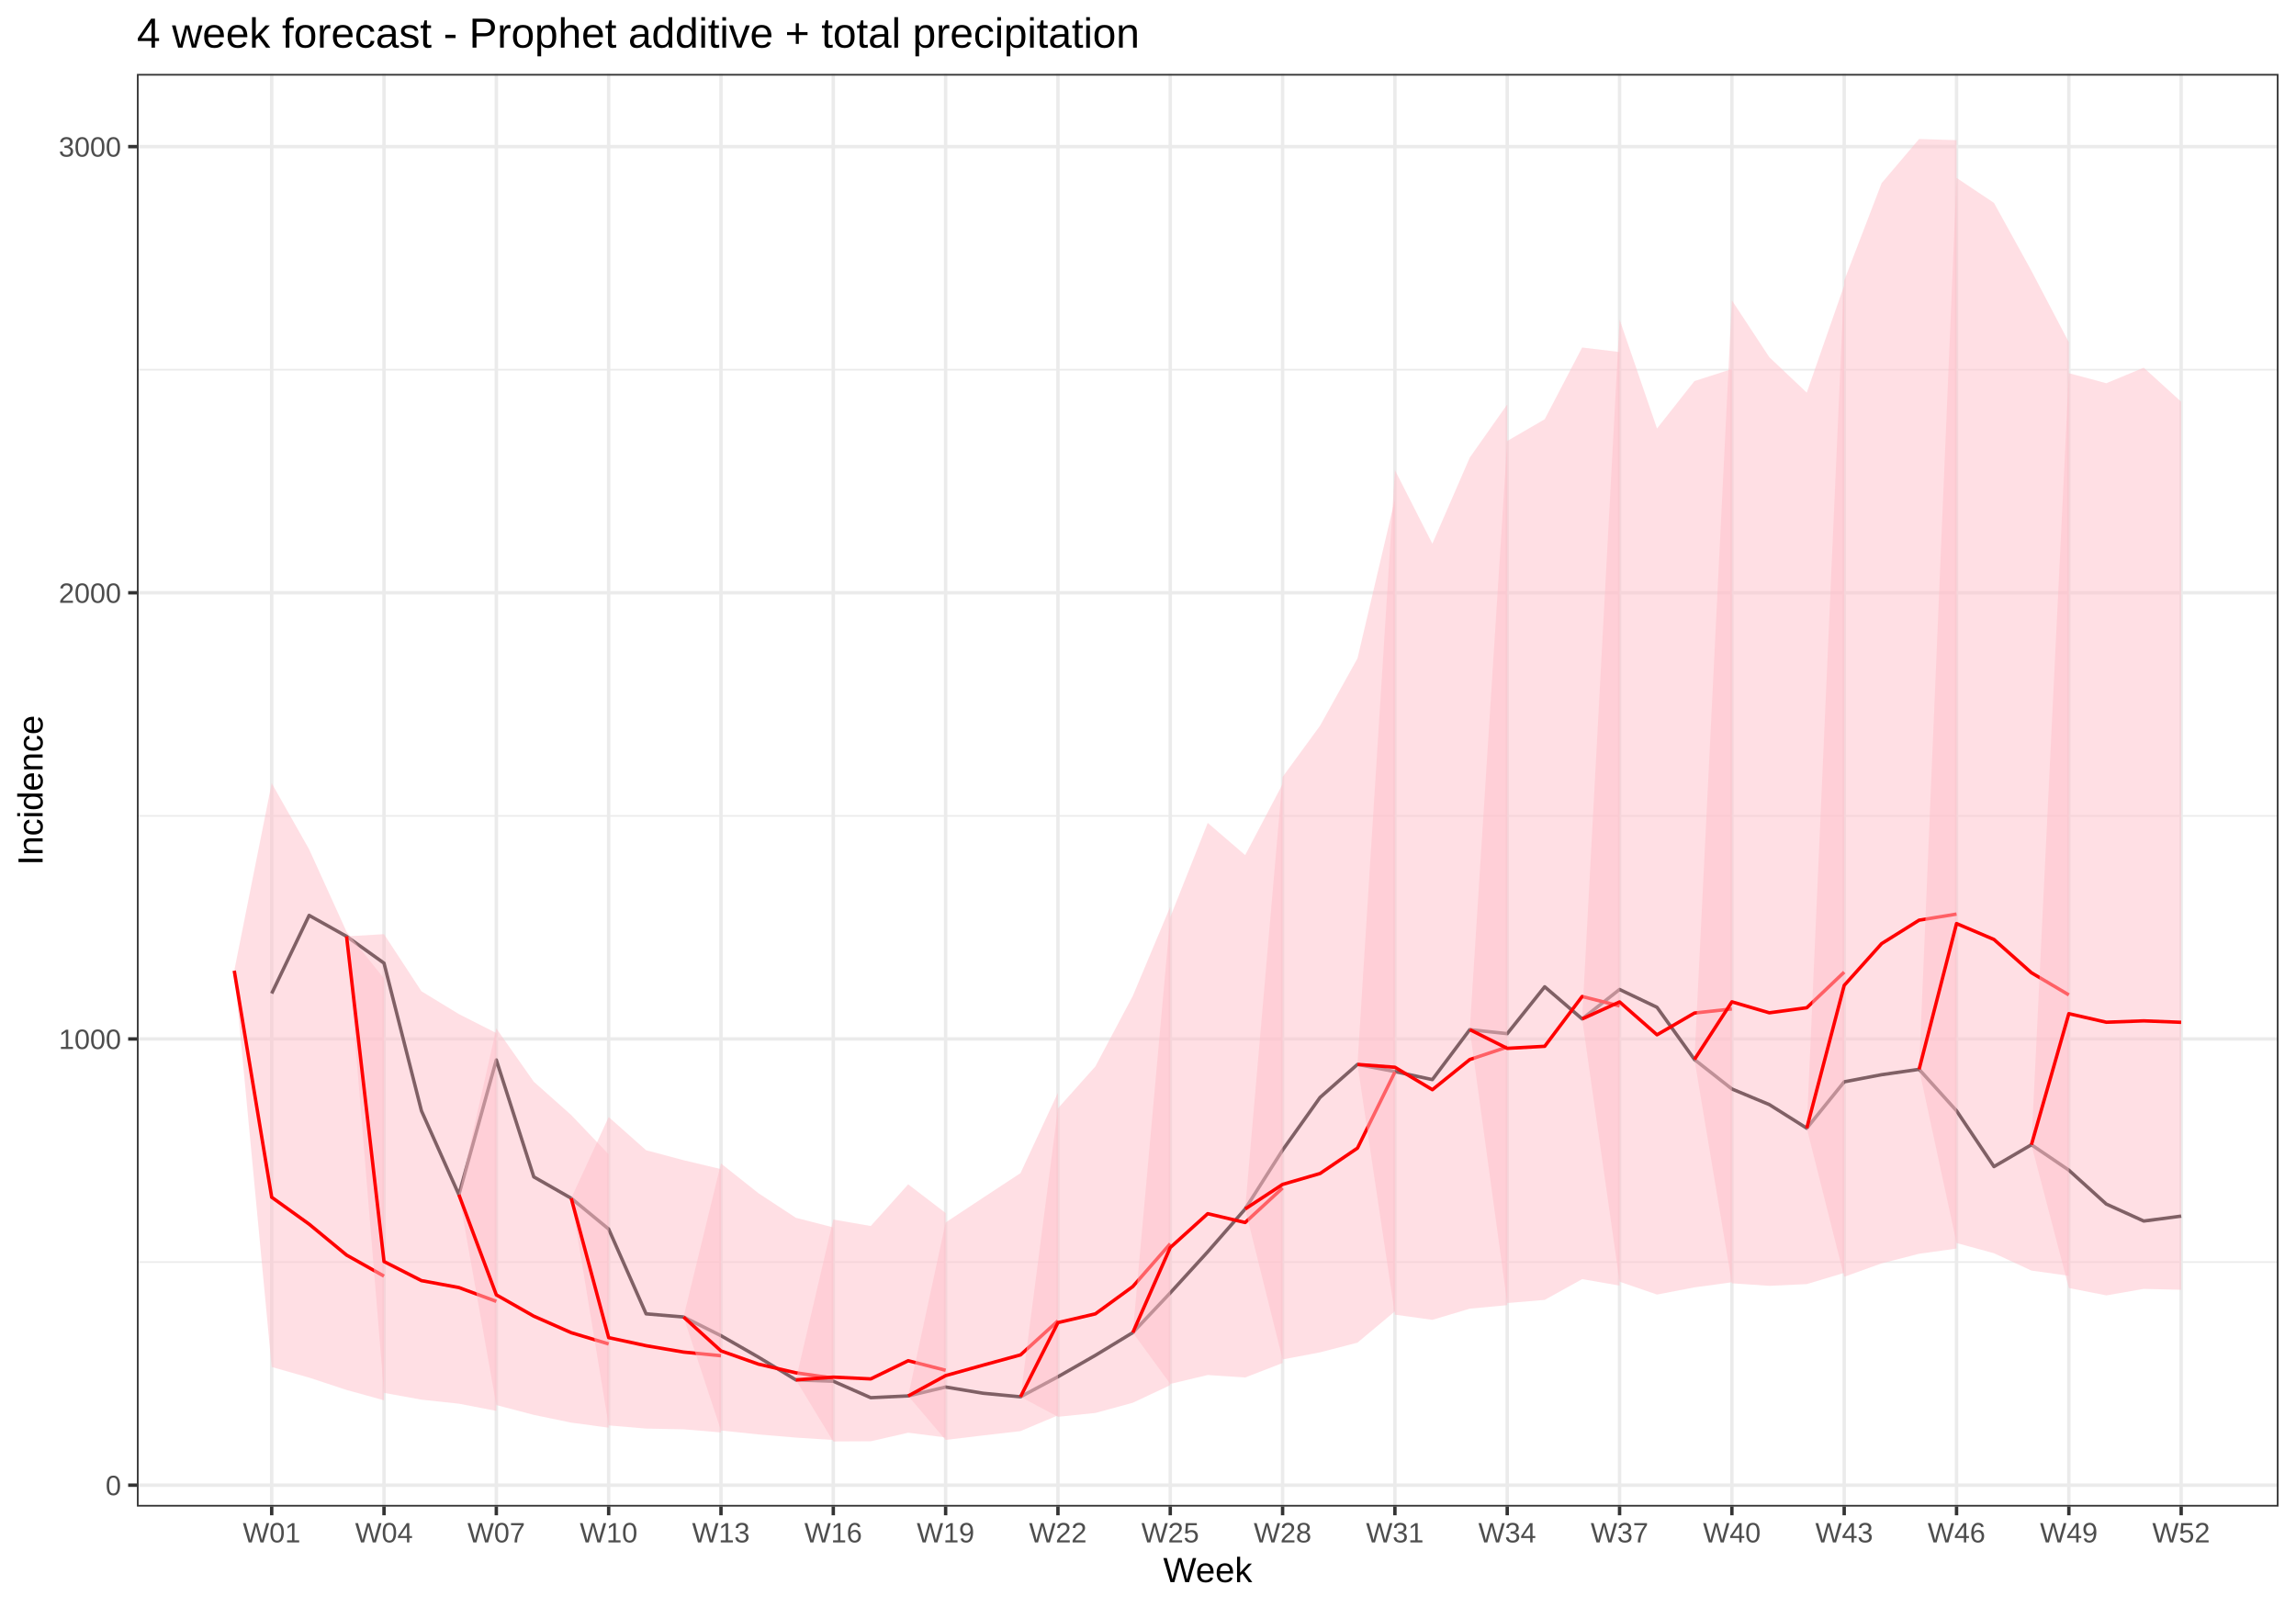
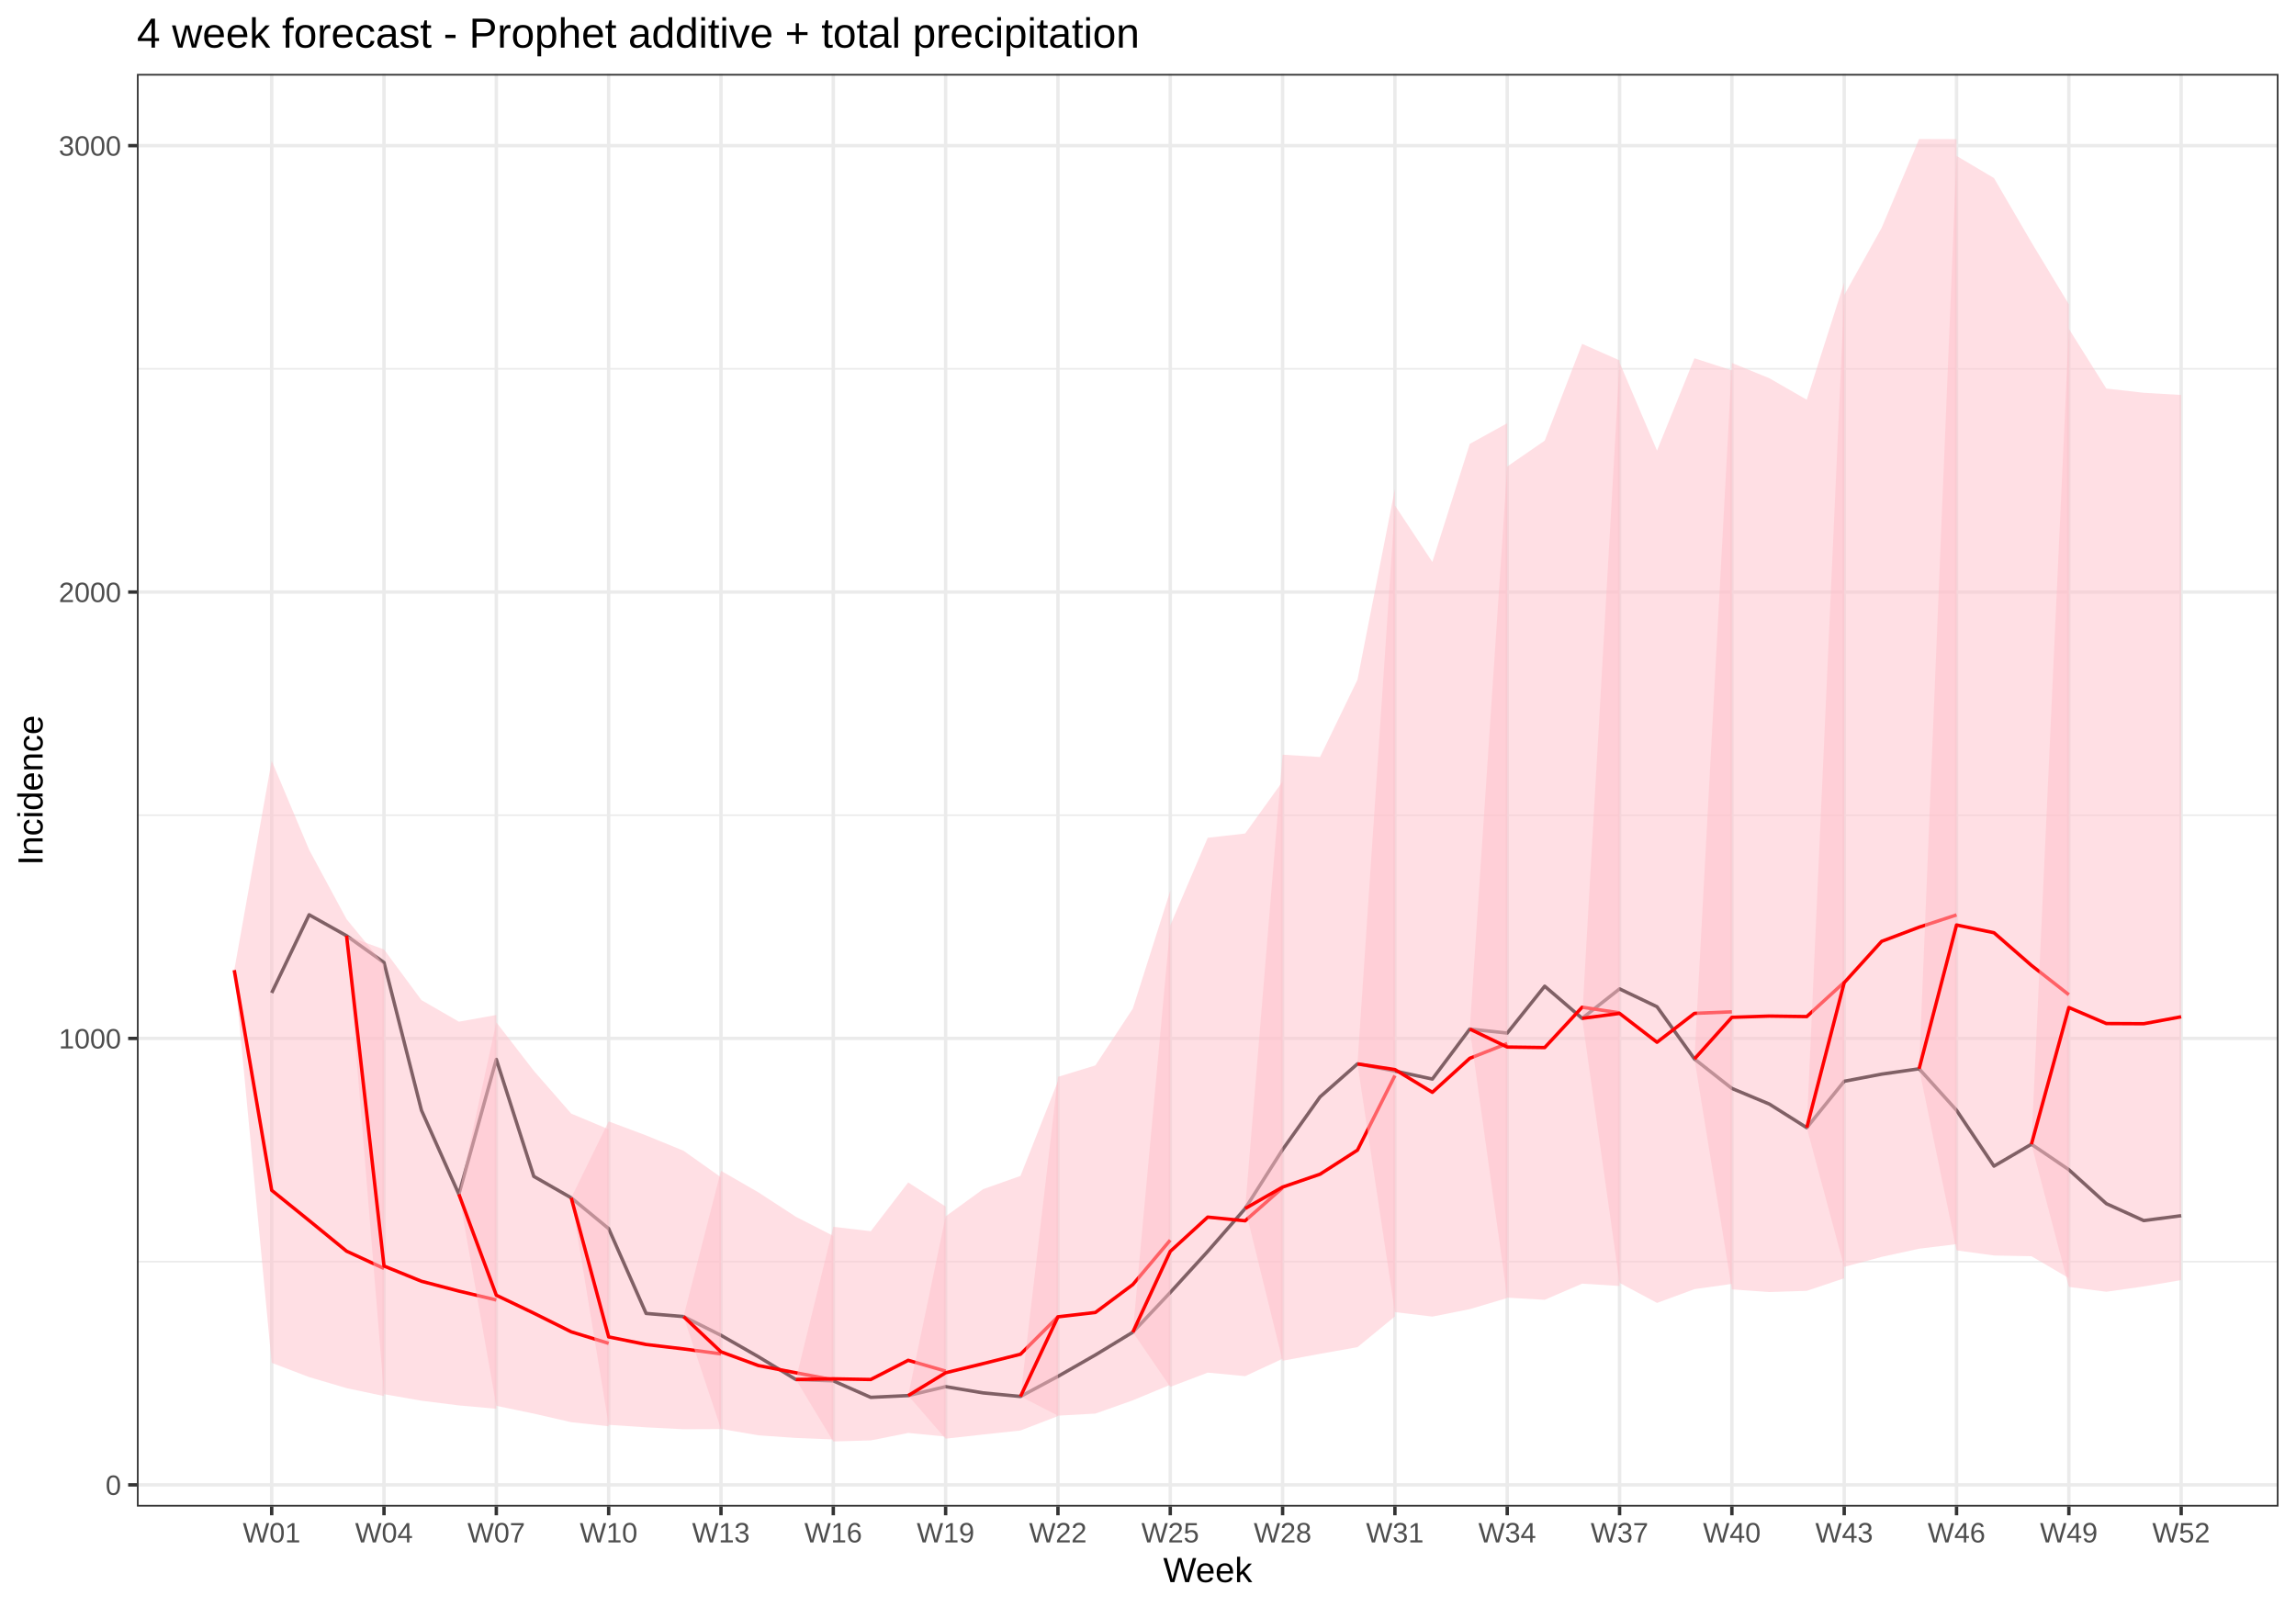
<svg xmlns="http://www.w3.org/2000/svg" class="svglite" width="720.00pt" height="504.00pt" viewBox="0 0 720.00 504.00">
  <defs>
    <style type="text/css">
    .svglite line, .svglite polyline, .svglite polygon, .svglite path, .svglite rect, .svglite circle {
      fill: none;
      stroke: #000000;
      stroke-linecap: round;
      stroke-linejoin: round;
      stroke-miterlimit: 10.00;
    }
    .svglite text {
      white-space: pre;
    }
  </style>
  </defs>
  <rect width="100%" height="100%" style="stroke: none; fill: #FFFFFF;" />
  <defs>
    <clipPath id="cpMC4wMHw3MjAuMDB8MC4wMHw1MDQuMDA=">
      <rect x="0.00" y="0.00" width="720.00" height="504.00" />
    </clipPath>
  </defs>
  <g clip-path="url(#cpMC4wMHw3MjAuMDB8MC4wMHw1MDQuMDA=)">
    <rect x="0.00" y="-0" width="720.00" height="504.00" style="stroke-width: 1.07; stroke: #FFFFFF; fill: #FFFFFF;" />
  </g>
  <defs>
    <clipPath id="cpNDIuOTN8NzE0LjUyfDIzLjE4fDQ3Mi41MA==">
      <rect x="42.93" y="23.18" width="671.59" height="449.33" />
    </clipPath>
  </defs>
  <g clip-path="url(#cpNDIuOTN8NzE0LjUyfDIzLjE4fDQ3Mi41MA==)">
    <rect x="42.93" y="23.18" width="671.59" height="449.33" style="stroke-width: 1.07; stroke: none; fill: #FFFFFF;" />
-     <polyline points="42.93,395.82 714.52,395.82 " style="stroke-width: 0.53; stroke: #EBEBEB; stroke-linecap: butt;" />
-     <polyline points="42.93,255.89 714.52,255.89 " style="stroke-width: 0.53; stroke: #EBEBEB; stroke-linecap: butt;" />
-     <polyline points="42.93,115.95 714.52,115.95 " style="stroke-width: 0.53; stroke: #EBEBEB; stroke-linecap: butt;" />
-     <polyline points="42.93,465.79 714.52,465.79 " style="stroke-width: 1.07; stroke: #EBEBEB; stroke-linecap: butt;" />
-     <polyline points="42.93,325.85 714.52,325.85 " style="stroke-width: 1.07; stroke: #EBEBEB; stroke-linecap: butt;" />
-     <polyline points="42.93,185.92 714.52,185.92 " style="stroke-width: 1.07; stroke: #EBEBEB; stroke-linecap: butt;" />
-     <polyline points="42.93,45.98 714.52,45.98 " style="stroke-width: 1.07; stroke: #EBEBEB; stroke-linecap: butt;" />
+     <polyline points="42.93,395.69 714.52,395.69 " style="stroke-width: 0.53; stroke: #EBEBEB; stroke-linecap: butt;" />
+     <polyline points="42.93,255.68 714.52,255.68 " style="stroke-width: 0.53; stroke: #EBEBEB; stroke-linecap: butt;" />
+     <polyline points="42.93,115.67 714.52,115.67 " style="stroke-width: 0.53; stroke: #EBEBEB; stroke-linecap: butt;" />
+     <polyline points="42.93,465.69 714.52,465.69 " style="stroke-width: 1.07; stroke: #EBEBEB; stroke-linecap: butt;" />
+     <polyline points="42.93,325.68 714.52,325.68 " style="stroke-width: 1.07; stroke: #EBEBEB; stroke-linecap: butt;" />
+     <polyline points="42.93,185.68 714.52,185.68 " style="stroke-width: 1.07; stroke: #EBEBEB; stroke-linecap: butt;" />
+     <polyline points="42.93,45.67 714.52,45.67 " style="stroke-width: 1.07; stroke: #EBEBEB; stroke-linecap: butt;" />
    <polyline points="85.20,472.50 85.20,23.18 " style="stroke-width: 1.07; stroke: #EBEBEB; stroke-linecap: butt;" />
    <polyline points="120.42,472.50 120.42,23.18 " style="stroke-width: 1.07; stroke: #EBEBEB; stroke-linecap: butt;" />
    <polyline points="155.64,472.50 155.64,23.18 " style="stroke-width: 1.07; stroke: #EBEBEB; stroke-linecap: butt;" />
    <polyline points="190.87,472.50 190.87,23.18 " style="stroke-width: 1.07; stroke: #EBEBEB; stroke-linecap: butt;" />
    <polyline points="226.09,472.50 226.09,23.18 " style="stroke-width: 1.07; stroke: #EBEBEB; stroke-linecap: butt;" />
    <polyline points="261.31,472.50 261.31,23.18 " style="stroke-width: 1.07; stroke: #EBEBEB; stroke-linecap: butt;" />
    <polyline points="296.54,472.50 296.54,23.18 " style="stroke-width: 1.07; stroke: #EBEBEB; stroke-linecap: butt;" />
    <polyline points="331.76,472.50 331.76,23.18 " style="stroke-width: 1.07; stroke: #EBEBEB; stroke-linecap: butt;" />
    <polyline points="366.98,472.50 366.98,23.18 " style="stroke-width: 1.07; stroke: #EBEBEB; stroke-linecap: butt;" />
    <polyline points="402.21,472.50 402.21,23.18 " style="stroke-width: 1.07; stroke: #EBEBEB; stroke-linecap: butt;" />
    <polyline points="437.43,472.50 437.43,23.18 " style="stroke-width: 1.07; stroke: #EBEBEB; stroke-linecap: butt;" />
    <polyline points="472.65,472.50 472.65,23.18 " style="stroke-width: 1.07; stroke: #EBEBEB; stroke-linecap: butt;" />
    <polyline points="507.88,472.50 507.88,23.18 " style="stroke-width: 1.07; stroke: #EBEBEB; stroke-linecap: butt;" />
    <polyline points="543.10,472.50 543.10,23.18 " style="stroke-width: 1.07; stroke: #EBEBEB; stroke-linecap: butt;" />
    <polyline points="578.32,472.50 578.32,23.18 " style="stroke-width: 1.07; stroke: #EBEBEB; stroke-linecap: butt;" />
    <polyline points="613.55,472.50 613.55,23.18 " style="stroke-width: 1.07; stroke: #EBEBEB; stroke-linecap: butt;" />
    <polyline points="648.77,472.50 648.77,23.18 " style="stroke-width: 1.07; stroke: #EBEBEB; stroke-linecap: butt;" />
    <polyline points="683.99,472.50 683.99,23.18 " style="stroke-width: 1.07; stroke: #EBEBEB; stroke-linecap: butt;" />
-     <polyline points="85.20,311.58 96.94,287.09 108.68,293.67 120.42,302.07 132.16,348.38 143.90,374.69 155.64,332.43 167.39,369.10 179.13,375.81 190.87,385.47 202.61,412.06 214.35,413.04 226.09,418.91 237.83,425.63 249.57,432.77 261.31,433.19 273.06,438.36 284.80,437.80 296.54,435.01 308.28,436.96 320.02,438.08 331.76,431.79 343.50,425.07 355.24,417.93 366.98,405.48 378.73,392.60 390.47,379.17 402.21,360.70 413.95,344.19 425.69,333.83 437.43,336.07 449.17,338.59 460.91,322.92 472.65,324.18 484.40,309.48 496.14,319.56 507.88,310.32 519.62,315.92 531.36,332.29 543.10,341.53 554.84,346.43 566.58,353.84 578.32,339.29 590.06,337.05 601.81,335.37 613.55,348.38 625.29,365.88 637.03,359.02 648.77,367.00 660.51,377.63 672.25,382.95 683.99,381.41 " style="stroke-width: 1.07; stroke-linecap: butt;" />
-     <polygon points="73.46,304.44 85.20,245.63 96.94,266.37 108.68,292.23 120.42,306.87 120.42,439.17 108.68,435.93 96.94,432.06 85.20,428.72 73.46,304.44 " style="stroke-width: 0.00; stroke: none; stroke-linecap: butt; fill: #FFC0CB; fill-opacity: 0.50;" />
-     <polyline points="73.46,304.44 85.20,245.63 96.94,266.37 108.68,292.23 120.42,306.87 " style="stroke-width: 1.07; stroke: none; stroke-linecap: butt;" />
-     <polyline points="120.42,439.17 108.68,435.93 96.94,432.06 85.20,428.72 73.46,304.44 " style="stroke-width: 1.07; stroke: none; stroke-linecap: butt;" />
-     <polyline points="73.46,304.44 85.20,375.49 96.94,383.93 108.68,393.63 120.42,400.23 " style="stroke-width: 1.07; stroke: #FF0000; stroke-linecap: butt;" />
-     <polygon points="108.68,293.67 120.42,292.98 132.16,310.89 143.90,318.05 155.64,324.00 155.64,442.49 143.90,440.24 132.16,438.97 120.42,436.85 108.68,293.67 " style="stroke-width: 0.00; stroke: none; stroke-linecap: butt; fill: #FFC0CB; fill-opacity: 0.50;" />
-     <polyline points="108.68,293.67 120.42,292.98 132.16,310.89 143.90,318.05 155.64,324.00 " style="stroke-width: 1.07; stroke: none; stroke-linecap: butt;" />
-     <polyline points="155.64,442.49 143.90,440.24 132.16,438.97 120.42,436.85 108.68,293.67 " style="stroke-width: 1.07; stroke: none; stroke-linecap: butt;" />
-     <polyline points="108.68,293.67 120.42,395.65 132.16,401.64 143.90,403.81 155.64,408.15 " style="stroke-width: 1.07; stroke: #FF0000; stroke-linecap: butt;" />
-     <polygon points="143.90,374.69 155.64,322.54 167.39,339.26 179.13,349.71 190.87,362.01 190.87,447.76 179.13,446.18 167.39,443.75 155.64,440.67 143.90,374.69 " style="stroke-width: 0.00; stroke: none; stroke-linecap: butt; fill: #FFC0CB; fill-opacity: 0.50;" />
-     <polyline points="143.90,374.69 155.64,322.54 167.39,339.26 179.13,349.71 190.87,362.01 " style="stroke-width: 1.07; stroke: none; stroke-linecap: butt;" />
-     <polyline points="190.87,447.76 179.13,446.18 167.39,443.75 155.64,440.67 143.90,374.69 " style="stroke-width: 1.07; stroke: none; stroke-linecap: butt;" />
-     <polyline points="143.90,374.69 155.64,406.10 167.39,412.79 179.13,417.97 190.87,421.50 " style="stroke-width: 1.07; stroke: #FF0000; stroke-linecap: butt;" />
-     <polygon points="179.13,375.81 190.87,350.33 202.61,360.75 214.35,363.87 226.09,366.67 226.09,449.25 214.35,448.27 202.61,448.04 190.87,447.05 179.13,375.81 " style="stroke-width: 0.00; stroke: none; stroke-linecap: butt; fill: #FFC0CB; fill-opacity: 0.50;" />
-     <polyline points="179.13,375.81 190.87,350.33 202.61,360.75 214.35,363.87 226.09,366.67 " style="stroke-width: 1.07; stroke: none; stroke-linecap: butt;" />
-     <polyline points="226.09,449.25 214.35,448.27 202.61,448.04 190.87,447.05 179.13,375.81 " style="stroke-width: 1.07; stroke: none; stroke-linecap: butt;" />
-     <polyline points="179.13,375.81 190.87,419.52 202.61,422.05 214.35,424.05 226.09,425.20 " style="stroke-width: 1.07; stroke: #FF0000; stroke-linecap: butt;" />
-     <polygon points="214.35,413.04 226.09,364.90 237.83,374.22 249.57,381.93 261.31,384.95 261.31,451.62 249.57,450.87 237.83,449.88 226.09,448.65 214.35,413.04 " style="stroke-width: 0.00; stroke: none; stroke-linecap: butt; fill: #FFC0CB; fill-opacity: 0.50;" />
-     <polyline points="214.35,413.04 226.09,364.90 237.83,374.22 249.57,381.93 261.31,384.95 " style="stroke-width: 1.07; stroke: none; stroke-linecap: butt;" />
-     <polyline points="261.31,451.62 249.57,450.87 237.83,449.88 226.09,448.65 214.35,413.04 " style="stroke-width: 1.07; stroke: none; stroke-linecap: butt;" />
-     <polyline points="214.35,413.04 226.09,423.68 237.83,427.83 249.57,430.55 261.31,432.23 " style="stroke-width: 1.07; stroke: #FF0000; stroke-linecap: butt;" />
-     <polygon points="249.57,432.77 261.31,382.48 273.06,384.51 284.80,371.44 296.54,380.44 296.54,450.83 284.80,449.34 273.06,452.02 261.31,452.08 249.57,432.77 " style="stroke-width: 0.00; stroke: none; stroke-linecap: butt; fill: #FFC0CB; fill-opacity: 0.50;" />
-     <polyline points="249.57,432.77 261.31,382.48 273.06,384.51 284.80,371.44 296.54,380.44 " style="stroke-width: 1.07; stroke: none; stroke-linecap: butt;" />
-     <polyline points="296.54,450.83 284.80,449.34 273.06,452.02 261.31,452.08 249.57,432.77 " style="stroke-width: 1.07; stroke: none; stroke-linecap: butt;" />
-     <polyline points="249.57,432.77 261.31,431.91 273.06,432.46 284.80,426.76 296.54,429.76 " style="stroke-width: 1.07; stroke: #FF0000; stroke-linecap: butt;" />
-     <polygon points="284.80,437.80 296.54,383.40 308.28,375.64 320.02,367.92 331.76,342.71 331.76,443.89 320.02,448.83 308.28,450.19 296.54,451.60 284.80,437.80 " style="stroke-width: 0.00; stroke: none; stroke-linecap: butt; fill: #FFC0CB; fill-opacity: 0.50;" />
-     <polyline points="284.80,437.80 296.54,383.40 308.28,375.64 320.02,367.92 331.76,342.71 " style="stroke-width: 1.07; stroke: none; stroke-linecap: butt;" />
-     <polyline points="331.76,443.89 320.02,448.83 308.28,450.19 296.54,451.60 284.80,437.80 " style="stroke-width: 1.07; stroke: none; stroke-linecap: butt;" />
-     <polyline points="284.80,437.80 296.54,431.43 308.28,428.15 320.02,424.93 331.76,414.26 " style="stroke-width: 1.07; stroke: #FF0000; stroke-linecap: butt;" />
-     <polygon points="320.02,438.08 331.76,347.60 343.50,334.46 355.24,312.34 366.98,284.37 366.98,434.42 355.24,439.94 343.50,443.14 331.76,444.35 320.02,438.08 " style="stroke-width: 0.00; stroke: none; stroke-linecap: butt; fill: #FFC0CB; fill-opacity: 0.50;" />
-     <polyline points="320.02,438.08 331.76,347.60 343.50,334.46 355.24,312.34 366.98,284.37 " style="stroke-width: 1.07; stroke: none; stroke-linecap: butt;" />
-     <polyline points="366.98,434.42 355.24,439.94 343.50,443.14 331.76,444.35 320.02,438.08 " style="stroke-width: 1.07; stroke: none; stroke-linecap: butt;" />
-     <polyline points="320.02,438.08 331.76,414.81 343.50,412.06 355.24,403.49 366.98,390.07 " style="stroke-width: 1.07; stroke: #FF0000; stroke-linecap: butt;" />
-     <polygon points="355.24,417.93 366.98,287.63 378.73,258.08 390.47,268.19 402.21,245.90 402.21,427.47 390.47,432.02 378.73,431.24 366.98,434.03 355.24,417.93 " style="stroke-width: 0.00; stroke: none; stroke-linecap: butt; fill: #FFC0CB; fill-opacity: 0.50;" />
-     <polyline points="355.24,417.93 366.98,287.63 378.73,258.08 390.47,268.19 402.21,245.90 " style="stroke-width: 1.07; stroke: none; stroke-linecap: butt;" />
-     <polyline points="402.21,427.47 390.47,432.02 378.73,431.24 366.98,434.03 355.24,417.93 " style="stroke-width: 1.07; stroke: none; stroke-linecap: butt;" />
-     <polyline points="355.24,417.93 366.98,391.27 378.73,380.64 390.47,383.41 402.21,372.58 " style="stroke-width: 1.07; stroke: #FF0000; stroke-linecap: butt;" />
-     <polygon points="390.47,379.17 402.21,243.67 413.95,227.61 425.69,206.49 437.43,156.59 437.43,411.26 425.69,421.09 413.95,424.13 402.21,426.36 390.47,379.17 " style="stroke-width: 0.00; stroke: none; stroke-linecap: butt; fill: #FFC0CB; fill-opacity: 0.50;" />
-     <polyline points="390.47,379.17 402.21,243.67 413.95,227.61 425.69,206.49 437.43,156.59 " style="stroke-width: 1.07; stroke: none; stroke-linecap: butt;" />
-     <polyline points="437.43,411.26 425.69,421.09 413.95,424.13 402.21,426.36 390.47,379.17 " style="stroke-width: 1.07; stroke: none; stroke-linecap: butt;" />
-     <polyline points="390.47,379.17 402.21,371.46 413.95,368.04 425.69,360.08 437.43,336.21 " style="stroke-width: 1.07; stroke: #FF0000; stroke-linecap: butt;" />
-     <polygon points="425.69,333.83 437.43,147.42 449.17,170.52 460.91,143.50 472.65,126.84 472.65,409.33 460.91,410.43 449.17,413.94 437.43,412.32 425.69,333.83 " style="stroke-width: 0.00; stroke: none; stroke-linecap: butt; fill: #FFC0CB; fill-opacity: 0.50;" />
-     <polyline points="425.69,333.83 437.43,147.42 449.17,170.52 460.91,143.50 472.65,126.84 " style="stroke-width: 1.07; stroke: none; stroke-linecap: butt;" />
-     <polyline points="472.65,409.33 460.91,410.43 449.17,413.94 437.43,412.32 425.69,333.83 " style="stroke-width: 1.07; stroke: none; stroke-linecap: butt;" />
-     <polyline points="425.69,333.83 437.43,334.72 449.17,341.76 460.91,332.30 472.65,328.38 " style="stroke-width: 1.07; stroke: #FF0000; stroke-linecap: butt;" />
-     <polygon points="460.91,322.92 472.65,138.31 484.40,131.49 496.14,108.99 507.88,110.40 507.88,403.20 496.14,401.17 484.40,407.68 472.65,408.68 460.91,322.92 " style="stroke-width: 0.00; stroke: none; stroke-linecap: butt; fill: #FFC0CB; fill-opacity: 0.50;" />
-     <polyline points="460.91,322.92 472.65,138.31 484.40,131.49 496.14,108.99 507.88,110.40 " style="stroke-width: 1.07; stroke: none; stroke-linecap: butt;" />
-     <polyline points="507.88,403.20 496.14,401.17 484.40,407.68 472.65,408.68 460.91,322.92 " style="stroke-width: 1.07; stroke: none; stroke-linecap: butt;" />
-     <polyline points="460.91,322.92 472.65,328.79 484.40,328.15 496.14,312.53 507.88,315.49 " style="stroke-width: 1.07; stroke: #FF0000; stroke-linecap: butt;" />
-     <polygon points="496.14,319.56 507.88,100.21 519.62,134.39 531.36,119.51 543.10,115.74 543.10,402.16 531.36,403.75 519.62,406.01 507.88,401.98 496.14,319.56 " style="stroke-width: 0.00; stroke: none; stroke-linecap: butt; fill: #FFC0CB; fill-opacity: 0.50;" />
-     <polyline points="496.14,319.56 507.88,100.21 519.62,134.39 531.36,119.51 543.10,115.74 " style="stroke-width: 1.07; stroke: none; stroke-linecap: butt;" />
-     <polyline points="543.10,402.16 531.36,403.75 519.62,406.01 507.88,401.98 496.14,319.56 " style="stroke-width: 1.07; stroke: none; stroke-linecap: butt;" />
-     <polyline points="496.14,319.56 507.88,314.23 519.62,324.54 531.36,317.72 543.10,316.42 " style="stroke-width: 1.07; stroke: #FF0000; stroke-linecap: butt;" />
-     <polygon points="531.36,332.29 543.10,94.19 554.84,112.03 566.58,123.14 578.32,89.50 578.32,399.21 566.58,402.73 554.84,403.27 543.10,402.48 531.36,332.29 " style="stroke-width: 0.00; stroke: none; stroke-linecap: butt; fill: #FFC0CB; fill-opacity: 0.50;" />
-     <polyline points="531.36,332.29 543.10,94.19 554.84,112.03 566.58,123.14 578.32,89.50 " style="stroke-width: 1.07; stroke: none; stroke-linecap: butt;" />
-     <polyline points="578.32,399.21 566.58,402.73 554.84,403.27 543.10,402.48 531.36,332.29 " style="stroke-width: 1.07; stroke: none; stroke-linecap: butt;" />
-     <polyline points="531.36,332.29 543.10,314.20 554.84,317.64 566.58,316.06 578.32,304.88 " style="stroke-width: 1.07; stroke: #FF0000; stroke-linecap: butt;" />
-     <polygon points="566.58,353.84 578.32,88.01 590.06,57.43 601.81,43.60 613.55,43.96 613.55,391.58 601.81,393.21 590.06,396.22 578.32,400.44 566.58,353.84 " style="stroke-width: 0.00; stroke: none; stroke-linecap: butt; fill: #FFC0CB; fill-opacity: 0.50;" />
-     <polyline points="566.58,353.84 578.32,88.01 590.06,57.43 601.81,43.60 613.55,43.96 " style="stroke-width: 1.07; stroke: none; stroke-linecap: butt;" />
-     <polyline points="613.55,391.58 601.81,393.21 590.06,396.22 578.32,400.44 566.58,353.84 " style="stroke-width: 1.07; stroke: none; stroke-linecap: butt;" />
-     <polyline points="566.58,353.84 578.32,309.04 590.06,295.94 601.81,288.59 613.55,286.68 " style="stroke-width: 1.07; stroke: #FF0000; stroke-linecap: butt;" />
-     <polygon points="601.81,335.37 613.55,55.79 625.29,63.63 637.03,84.94 648.77,107.35 648.77,400.13 637.03,398.49 625.29,393.05 613.55,389.85 601.81,335.37 " style="stroke-width: 0.00; stroke: none; stroke-linecap: butt; fill: #FFC0CB; fill-opacity: 0.50;" />
-     <polyline points="601.81,335.37 613.55,55.79 625.29,63.63 637.03,84.94 648.77,107.35 " style="stroke-width: 1.07; stroke: none; stroke-linecap: butt;" />
-     <polyline points="648.77,400.13 637.03,398.49 625.29,393.05 613.55,389.85 601.81,335.37 " style="stroke-width: 1.07; stroke: none; stroke-linecap: butt;" />
-     <polyline points="601.81,335.37 613.55,289.65 625.29,294.65 637.03,305.08 648.77,312.03 " style="stroke-width: 1.07; stroke: #FF0000; stroke-linecap: butt;" />
-     <polygon points="637.03,359.02 648.77,117.04 660.51,120.19 672.25,115.32 683.99,125.99 683.99,404.51 672.25,404.23 660.51,406.27 648.77,403.95 637.03,359.02 " style="stroke-width: 0.00; stroke: none; stroke-linecap: butt; fill: #FFC0CB; fill-opacity: 0.50;" />
-     <polyline points="637.03,359.02 648.77,117.04 660.51,120.19 672.25,115.32 683.99,125.99 " style="stroke-width: 1.07; stroke: none; stroke-linecap: butt;" />
-     <polyline points="683.99,404.51 672.25,404.23 660.51,406.27 648.77,403.95 637.03,359.02 " style="stroke-width: 1.07; stroke: none; stroke-linecap: butt;" />
-     <polyline points="637.03,359.02 648.77,317.91 660.51,320.60 672.25,320.17 683.99,320.63 " style="stroke-width: 1.07; stroke: #FF0000; stroke-linecap: butt;" />
+     <polyline points="85.20,311.40 96.94,286.90 108.68,293.48 120.42,301.88 132.16,348.22 143.90,374.55 155.64,332.26 167.39,368.95 179.13,375.67 190.87,385.33 202.61,411.93 214.35,412.91 226.09,418.79 237.83,425.51 249.57,432.65 261.31,433.07 273.06,438.25 284.80,437.69 296.54,434.89 308.28,436.85 320.02,437.97 331.76,431.67 343.50,424.95 355.24,417.81 366.98,405.35 378.73,392.47 390.47,379.03 402.21,360.54 413.95,344.02 425.69,333.66 437.43,335.90 449.17,338.42 460.91,322.74 472.65,324.00 484.40,309.30 496.14,319.38 507.88,310.14 519.62,315.74 531.36,332.12 543.10,341.36 554.84,346.26 566.58,353.68 578.32,339.12 590.06,336.88 601.81,335.20 613.55,348.22 625.29,365.73 637.03,358.86 648.77,366.85 660.51,377.49 672.25,382.81 683.99,381.27 " style="stroke-width: 1.07; stroke-linecap: butt;" />
+     <polygon points="73.46,304.26 85.20,238.59 96.94,266.51 108.68,288.28 120.42,302.52 120.42,437.85 108.68,435.36 96.94,431.90 85.20,427.42 73.46,304.26 " style="stroke-width: 0.00; stroke: none; stroke-linecap: butt; fill: #FFC0CB; fill-opacity: 0.50;" />
+     <polyline points="73.46,304.26 85.20,238.59 96.94,266.51 108.68,288.28 120.42,302.52 " style="stroke-width: 1.07; stroke: none; stroke-linecap: butt;" />
+     <polyline points="120.42,437.85 108.68,435.36 96.94,431.90 85.20,427.42 73.46,304.26 " style="stroke-width: 1.07; stroke: none; stroke-linecap: butt;" />
+     <polyline points="73.46,304.26 85.20,373.31 96.94,382.80 108.68,392.40 120.42,397.83 " style="stroke-width: 1.07; stroke: #FF0000; stroke-linecap: butt;" />
+     <polygon points="108.68,293.48 120.42,297.78 132.16,313.66 143.90,320.43 155.64,318.32 155.64,441.83 143.90,440.78 132.16,439.30 120.42,437.26 108.68,293.48 " style="stroke-width: 0.00; stroke: none; stroke-linecap: butt; fill: #FFC0CB; fill-opacity: 0.50;" />
+     <polyline points="108.68,293.48 120.42,297.78 132.16,313.66 143.90,320.43 155.64,318.32 " style="stroke-width: 1.07; stroke: none; stroke-linecap: butt;" />
+     <polyline points="155.64,441.83 143.90,440.78 132.16,439.30 120.42,437.26 108.68,293.48 " style="stroke-width: 1.07; stroke: none; stroke-linecap: butt;" />
+     <polyline points="108.68,293.48 120.42,397.06 132.16,401.84 143.90,404.92 155.64,407.71 " style="stroke-width: 1.07; stroke: #FF0000; stroke-linecap: butt;" />
+     <polygon points="143.90,374.55 155.64,320.62 167.39,335.83 179.13,349.26 190.87,354.18 190.87,447.32 179.13,446.04 167.39,443.35 155.64,440.91 143.90,374.55 " style="stroke-width: 0.00; stroke: none; stroke-linecap: butt; fill: #FFC0CB; fill-opacity: 0.50;" />
+     <polyline points="143.90,374.55 155.64,320.62 167.39,335.83 179.13,349.26 190.87,354.18 " style="stroke-width: 1.07; stroke: none; stroke-linecap: butt;" />
+     <polyline points="190.87,447.32 179.13,446.04 167.39,443.35 155.64,440.91 143.90,374.55 " style="stroke-width: 1.07; stroke: none; stroke-linecap: butt;" />
+     <polyline points="143.90,374.55 155.64,406.22 167.39,411.85 179.13,417.70 190.87,421.31 " style="stroke-width: 1.07; stroke: #FF0000; stroke-linecap: butt;" />
+     <polygon points="179.13,375.67 190.87,351.70 202.61,356.10 214.35,360.91 226.09,369.23 226.09,448.20 214.35,448.25 202.61,447.65 190.87,446.86 179.13,375.67 " style="stroke-width: 0.00; stroke: none; stroke-linecap: butt; fill: #FFC0CB; fill-opacity: 0.50;" />
+     <polyline points="179.13,375.67 190.87,351.70 202.61,356.10 214.35,360.91 226.09,369.23 " style="stroke-width: 1.07; stroke: none; stroke-linecap: butt;" />
+     <polyline points="226.09,448.20 214.35,448.25 202.61,447.65 190.87,446.86 179.13,375.67 " style="stroke-width: 1.07; stroke: none; stroke-linecap: butt;" />
+     <polyline points="179.13,375.67 190.87,419.29 202.61,421.67 214.35,423.06 226.09,424.62 " style="stroke-width: 1.07; stroke: #FF0000; stroke-linecap: butt;" />
+     <polygon points="214.35,412.91 226.09,367.19 237.83,373.96 249.57,381.61 261.31,387.61 261.31,451.45 249.57,450.98 237.83,450.16 226.09,448.15 214.35,412.91 " style="stroke-width: 0.00; stroke: none; stroke-linecap: butt; fill: #FFC0CB; fill-opacity: 0.50;" />
+     <polyline points="214.35,412.91 226.09,367.19 237.83,373.96 249.57,381.61 261.31,387.61 " style="stroke-width: 1.07; stroke: none; stroke-linecap: butt;" />
+     <polyline points="261.31,451.45 249.57,450.98 237.83,450.16 226.09,448.15 214.35,412.91 " style="stroke-width: 1.07; stroke: none; stroke-linecap: butt;" />
+     <polyline points="214.35,412.91 226.09,423.97 237.83,428.28 249.57,430.54 261.31,432.77 " style="stroke-width: 1.07; stroke: #FF0000; stroke-linecap: butt;" />
+     <polygon points="249.57,432.65 261.31,384.76 273.06,386.14 284.80,370.85 296.54,378.41 296.54,450.55 284.80,449.41 273.06,451.75 261.31,452.08 249.57,432.65 " style="stroke-width: 0.00; stroke: none; stroke-linecap: butt; fill: #FFC0CB; fill-opacity: 0.50;" />
+     <polyline points="249.57,432.65 261.31,384.76 273.06,386.14 284.80,370.85 296.54,378.41 " style="stroke-width: 1.07; stroke: none; stroke-linecap: butt;" />
+     <polyline points="296.54,450.55 284.80,449.41 273.06,451.75 261.31,452.08 249.57,432.65 " style="stroke-width: 1.07; stroke: none; stroke-linecap: butt;" />
+     <polyline points="249.57,432.65 261.31,432.44 273.06,432.65 284.80,426.63 296.54,430.02 " style="stroke-width: 1.07; stroke: #FF0000; stroke-linecap: butt;" />
+     <polygon points="284.80,437.69 296.54,381.49 308.28,372.96 320.02,368.79 331.76,339.09 331.76,444.12 320.02,448.64 308.28,449.90 296.54,451.21 284.80,437.69 " style="stroke-width: 0.00; stroke: none; stroke-linecap: butt; fill: #FFC0CB; fill-opacity: 0.50;" />
+     <polyline points="284.80,437.69 296.54,381.49 308.28,372.96 320.02,368.79 331.76,339.09 " style="stroke-width: 1.07; stroke: none; stroke-linecap: butt;" />
+     <polyline points="331.76,444.12 320.02,448.64 308.28,449.90 296.54,451.21 284.80,437.69 " style="stroke-width: 1.07; stroke: none; stroke-linecap: butt;" />
+     <polyline points="284.80,437.69 296.54,430.54 308.28,427.67 320.02,424.72 331.76,412.96 " style="stroke-width: 1.07; stroke: #FF0000; stroke-linecap: butt;" />
+     <polygon points="320.02,437.97 331.76,337.73 343.50,334.14 355.24,316.33 366.98,279.41 366.98,434.30 355.24,439.18 343.50,443.34 331.76,443.99 320.02,437.97 " style="stroke-width: 0.00; stroke: none; stroke-linecap: butt; fill: #FFC0CB; fill-opacity: 0.50;" />
+     <polyline points="320.02,437.97 331.76,337.73 343.50,334.14 355.24,316.33 366.98,279.41 " style="stroke-width: 1.07; stroke: none; stroke-linecap: butt;" />
+     <polyline points="366.98,434.30 355.24,439.18 343.50,443.34 331.76,443.99 320.02,437.97 " style="stroke-width: 1.07; stroke: none; stroke-linecap: butt;" />
+     <polyline points="320.02,437.97 331.76,412.99 343.50,411.63 355.24,402.87 366.98,388.94 " style="stroke-width: 1.07; stroke: #FF0000; stroke-linecap: butt;" />
+     <polygon points="355.24,417.81 366.98,290.22 378.73,262.75 390.47,261.41 402.21,245.09 402.21,426.13 390.47,431.60 378.73,430.49 366.98,434.96 355.24,417.81 " style="stroke-width: 0.00; stroke: none; stroke-linecap: butt; fill: #FFC0CB; fill-opacity: 0.50;" />
+     <polyline points="355.24,417.81 366.98,290.22 378.73,262.75 390.47,261.41 402.21,245.09 " style="stroke-width: 1.07; stroke: none; stroke-linecap: butt;" />
+     <polyline points="402.21,426.13 390.47,431.60 378.73,430.49 366.98,434.96 355.24,417.81 " style="stroke-width: 1.07; stroke: none; stroke-linecap: butt;" />
+     <polyline points="355.24,417.81 366.98,392.47 378.73,381.72 390.47,382.87 402.21,372.52 " style="stroke-width: 1.07; stroke: #FF0000; stroke-linecap: butt;" />
+     <polygon points="390.47,379.03 402.21,236.69 413.95,237.42 425.69,213.18 437.43,153.35 437.43,412.87 425.69,422.51 413.95,424.59 402.21,426.77 390.47,379.03 " style="stroke-width: 0.00; stroke: none; stroke-linecap: butt; fill: #FFC0CB; fill-opacity: 0.50;" />
+     <polyline points="390.47,379.03 402.21,236.69 413.95,237.42 425.69,213.18 437.43,153.35 " style="stroke-width: 1.07; stroke: none; stroke-linecap: butt;" />
+     <polyline points="437.43,412.87 425.69,422.51 413.95,424.59 402.21,426.77 390.47,379.03 " style="stroke-width: 1.07; stroke: none; stroke-linecap: butt;" />
+     <polyline points="390.47,379.03 402.21,372.30 413.95,368.26 425.69,360.71 437.43,337.34 " style="stroke-width: 1.07; stroke: #FF0000; stroke-linecap: butt;" />
+     <polygon points="425.69,333.66 437.43,158.51 449.17,176.26 460.91,139.21 472.65,132.73 472.65,407.09 460.91,410.58 449.17,412.92 437.43,411.52 425.69,333.66 " style="stroke-width: 0.00; stroke: none; stroke-linecap: butt; fill: #FFC0CB; fill-opacity: 0.50;" />
+     <polyline points="425.69,333.66 437.43,158.51 449.17,176.26 460.91,139.21 472.65,132.73 " style="stroke-width: 1.07; stroke: none; stroke-linecap: butt;" />
+     <polyline points="472.65,407.09 460.91,410.58 449.17,412.92 437.43,411.52 425.69,333.66 " style="stroke-width: 1.07; stroke: none; stroke-linecap: butt;" />
+     <polyline points="425.69,333.66 437.43,335.45 449.17,342.58 460.91,331.91 472.65,327.28 " style="stroke-width: 1.07; stroke: #FF0000; stroke-linecap: butt;" />
+     <polygon points="460.91,322.74 472.65,146.31 484.40,138.20 496.14,107.84 507.88,113.03 507.88,403.32 496.14,402.59 484.40,407.65 472.65,406.98 460.91,322.74 " style="stroke-width: 0.00; stroke: none; stroke-linecap: butt; fill: #FFC0CB; fill-opacity: 0.50;" />
+     <polyline points="460.91,322.74 472.65,146.31 484.40,138.20 496.14,107.84 507.88,113.03 " style="stroke-width: 1.07; stroke: none; stroke-linecap: butt;" />
+     <polyline points="507.88,403.32 496.14,402.59 484.40,407.65 472.65,406.98 460.91,322.74 " style="stroke-width: 1.07; stroke: none; stroke-linecap: butt;" />
+     <polyline points="460.91,322.74 472.65,328.38 484.40,328.54 496.14,315.89 507.88,317.66 " style="stroke-width: 1.07; stroke: #FF0000; stroke-linecap: butt;" />
+     <polygon points="496.14,319.38 507.88,113.72 519.62,141.31 531.36,112.36 543.10,116.17 543.10,402.66 531.36,404.31 519.62,408.63 507.88,402.35 496.14,319.38 " style="stroke-width: 0.00; stroke: none; stroke-linecap: butt; fill: #FFC0CB; fill-opacity: 0.50;" />
+     <polyline points="496.14,319.38 507.88,113.72 519.62,141.31 531.36,112.36 543.10,116.17 " style="stroke-width: 1.07; stroke: none; stroke-linecap: butt;" />
+     <polyline points="543.10,402.66 531.36,404.31 519.62,408.63 507.88,402.35 496.14,319.38 " style="stroke-width: 1.07; stroke: none; stroke-linecap: butt;" />
+     <polyline points="496.14,319.38 507.88,317.83 519.62,326.88 531.36,317.82 543.10,317.33 " style="stroke-width: 1.07; stroke: #FF0000; stroke-linecap: butt;" />
+     <polygon points="531.36,332.12 543.10,113.83 554.84,118.62 566.58,125.37 578.32,88.59 578.32,400.90 566.58,404.84 554.84,405.22 543.10,404.38 531.36,332.12 " style="stroke-width: 0.00; stroke: none; stroke-linecap: butt; fill: #FFC0CB; fill-opacity: 0.50;" />
+     <polyline points="531.36,332.12 543.10,113.83 554.84,118.62 566.58,125.37 578.32,88.59 " style="stroke-width: 1.07; stroke: none; stroke-linecap: butt;" />
+     <polyline points="578.32,400.90 566.58,404.84 554.84,405.22 543.10,404.38 531.36,332.12 " style="stroke-width: 1.07; stroke: none; stroke-linecap: butt;" />
+     <polyline points="531.36,332.12 543.10,319.06 554.84,318.67 566.58,318.83 578.32,308.07 " style="stroke-width: 1.07; stroke: #FF0000; stroke-linecap: butt;" />
+     <polygon points="566.58,353.68 578.32,92.53 590.06,71.45 601.81,43.60 613.55,43.64 613.55,390.20 601.81,391.63 590.06,394.19 578.32,397.34 566.58,353.68 " style="stroke-width: 0.00; stroke: none; stroke-linecap: butt; fill: #FFC0CB; fill-opacity: 0.50;" />
+     <polyline points="566.58,353.68 578.32,92.53 590.06,71.45 601.81,43.60 613.55,43.64 " style="stroke-width: 1.07; stroke: none; stroke-linecap: butt;" />
+     <polyline points="613.55,390.20 601.81,391.63 590.06,394.19 578.32,397.34 566.58,353.68 " style="stroke-width: 1.07; stroke: none; stroke-linecap: butt;" />
+     <polyline points="566.58,353.68 578.32,308.19 590.06,295.23 601.81,290.79 613.55,286.94 " style="stroke-width: 1.07; stroke: #FF0000; stroke-linecap: butt;" />
+     <polygon points="601.81,335.20 613.55,48.89 625.29,55.85 637.03,76.00 648.77,95.44 648.77,400.86 637.03,393.99 625.29,393.76 613.55,392.15 601.81,335.20 " style="stroke-width: 0.00; stroke: none; stroke-linecap: butt; fill: #FFC0CB; fill-opacity: 0.50;" />
+     <polyline points="601.81,335.20 613.55,48.89 625.29,55.85 637.03,76.00 648.77,95.44 " style="stroke-width: 1.07; stroke: none; stroke-linecap: butt;" />
+     <polyline points="648.77,400.86 637.03,393.99 625.29,393.76 613.55,392.15 601.81,335.20 " style="stroke-width: 1.07; stroke: none; stroke-linecap: butt;" />
+     <polyline points="601.81,335.20 613.55,290.10 625.29,292.53 637.03,302.77 648.77,311.97 " style="stroke-width: 1.07; stroke: #FF0000; stroke-linecap: butt;" />
+     <polygon points="637.03,358.86 648.77,103.14 660.51,121.85 672.25,123.19 683.99,123.87 683.99,401.47 672.25,403.46 660.51,405.13 648.77,403.62 637.03,358.86 " style="stroke-width: 0.00; stroke: none; stroke-linecap: butt; fill: #FFC0CB; fill-opacity: 0.50;" />
+     <polyline points="637.03,358.86 648.77,103.14 660.51,121.85 672.25,123.19 683.99,123.87 " style="stroke-width: 1.07; stroke: none; stroke-linecap: butt;" />
+     <polyline points="683.99,401.47 672.25,403.46 660.51,405.13 648.77,403.62 637.03,358.86 " style="stroke-width: 1.07; stroke: none; stroke-linecap: butt;" />
+     <polyline points="637.03,358.86 648.77,315.98 660.51,321.01 672.25,321.07 683.99,318.89 " style="stroke-width: 1.07; stroke: #FF0000; stroke-linecap: butt;" />
    <rect x="42.93" y="23.18" width="671.59" height="449.33" style="stroke-width: 1.07; stroke: #333333;" />
  </g>
  <g clip-path="url(#cpMC4wMHw3MjAuMDB8MC4wMHw1MDQuMDA=)">
-     <text x="38.00" y="468.94" text-anchor="end" style="font-size: 8.80px;fill: #4D4D4D; font-family: &quot;Arial&quot;;" textLength="4.90px" lengthAdjust="spacingAndGlyphs">0</text>
-     <text x="38.00" y="329.00" text-anchor="end" style="font-size: 8.80px;fill: #4D4D4D; font-family: &quot;Arial&quot;;" textLength="19.58px" lengthAdjust="spacingAndGlyphs">1000</text>
-     <text x="38.00" y="189.07" text-anchor="end" style="font-size: 8.80px;fill: #4D4D4D; font-family: &quot;Arial&quot;;" textLength="19.58px" lengthAdjust="spacingAndGlyphs">2000</text>
-     <text x="38.00" y="49.13" text-anchor="end" style="font-size: 8.80px;fill: #4D4D4D; font-family: &quot;Arial&quot;;" textLength="19.58px" lengthAdjust="spacingAndGlyphs">3000</text>
-     <polyline points="40.19,465.79 42.93,465.79 " style="stroke-width: 1.07; stroke: #333333; stroke-linecap: butt;" />
-     <polyline points="40.19,325.85 42.93,325.85 " style="stroke-width: 1.07; stroke: #333333; stroke-linecap: butt;" />
-     <polyline points="40.19,185.92 42.93,185.92 " style="stroke-width: 1.07; stroke: #333333; stroke-linecap: butt;" />
-     <polyline points="40.19,45.98 42.93,45.98 " style="stroke-width: 1.07; stroke: #333333; stroke-linecap: butt;" />
+     <text x="38.00" y="468.84" text-anchor="end" style="font-size: 8.80px;fill: #4D4D4D; font-family: &quot;Arial&quot;;" textLength="4.90px" lengthAdjust="spacingAndGlyphs">0</text>
+     <text x="38.00" y="328.83" text-anchor="end" style="font-size: 8.80px;fill: #4D4D4D; font-family: &quot;Arial&quot;;" textLength="19.58px" lengthAdjust="spacingAndGlyphs">1000</text>
+     <text x="38.00" y="188.83" text-anchor="end" style="font-size: 8.80px;fill: #4D4D4D; font-family: &quot;Arial&quot;;" textLength="19.58px" lengthAdjust="spacingAndGlyphs">2000</text>
+     <text x="38.00" y="48.82" text-anchor="end" style="font-size: 8.80px;fill: #4D4D4D; font-family: &quot;Arial&quot;;" textLength="19.58px" lengthAdjust="spacingAndGlyphs">3000</text>
+     <polyline points="40.19,465.69 42.93,465.69 " style="stroke-width: 1.07; stroke: #333333; stroke-linecap: butt;" />
+     <polyline points="40.19,325.68 42.93,325.68 " style="stroke-width: 1.07; stroke: #333333; stroke-linecap: butt;" />
+     <polyline points="40.19,185.68 42.93,185.68 " style="stroke-width: 1.07; stroke: #333333; stroke-linecap: butt;" />
+     <polyline points="40.19,45.67 42.93,45.67 " style="stroke-width: 1.07; stroke: #333333; stroke-linecap: butt;" />
    <polyline points="85.20,475.24 85.20,472.50 " style="stroke-width: 1.07; stroke: #333333; stroke-linecap: butt;" />
    <polyline points="120.42,475.24 120.42,472.50 " style="stroke-width: 1.07; stroke: #333333; stroke-linecap: butt;" />
    <polyline points="155.64,475.24 155.64,472.50 " style="stroke-width: 1.07; stroke: #333333; stroke-linecap: butt;" />
    <polyline points="190.87,475.24 190.87,472.50 " style="stroke-width: 1.07; stroke: #333333; stroke-linecap: butt;" />
    <polyline points="226.09,475.24 226.09,472.50 " style="stroke-width: 1.07; stroke: #333333; stroke-linecap: butt;" />
    <polyline points="261.31,475.24 261.31,472.50 " style="stroke-width: 1.07; stroke: #333333; stroke-linecap: butt;" />
    <polyline points="296.54,475.24 296.54,472.50 " style="stroke-width: 1.07; stroke: #333333; stroke-linecap: butt;" />
    <polyline points="331.76,475.24 331.76,472.50 " style="stroke-width: 1.07; stroke: #333333; stroke-linecap: butt;" />
    <polyline points="366.98,475.24 366.98,472.50 " style="stroke-width: 1.07; stroke: #333333; stroke-linecap: butt;" />
    <polyline points="402.21,475.24 402.21,472.50 " style="stroke-width: 1.07; stroke: #333333; stroke-linecap: butt;" />
    <polyline points="437.43,475.24 437.43,472.50 " style="stroke-width: 1.07; stroke: #333333; stroke-linecap: butt;" />
    <polyline points="472.65,475.24 472.65,472.50 " style="stroke-width: 1.07; stroke: #333333; stroke-linecap: butt;" />
    <polyline points="507.88,475.24 507.88,472.50 " style="stroke-width: 1.07; stroke: #333333; stroke-linecap: butt;" />
    <polyline points="543.10,475.24 543.10,472.50 " style="stroke-width: 1.07; stroke: #333333; stroke-linecap: butt;" />
    <polyline points="578.32,475.24 578.32,472.50 " style="stroke-width: 1.07; stroke: #333333; stroke-linecap: butt;" />
    <polyline points="613.55,475.24 613.55,472.50 " style="stroke-width: 1.07; stroke: #333333; stroke-linecap: butt;" />
    <polyline points="648.77,475.24 648.77,472.50 " style="stroke-width: 1.07; stroke: #333333; stroke-linecap: butt;" />
    <polyline points="683.99,475.24 683.99,472.50 " style="stroke-width: 1.07; stroke: #333333; stroke-linecap: butt;" />
    <text x="85.20" y="483.74" text-anchor="middle" style="font-size: 8.80px;fill: #4D4D4D; font-family: &quot;Arial&quot;;" textLength="18.09px" lengthAdjust="spacingAndGlyphs">W01</text>
    <text x="120.42" y="483.74" text-anchor="middle" style="font-size: 8.80px;fill: #4D4D4D; font-family: &quot;Arial&quot;;" textLength="18.09px" lengthAdjust="spacingAndGlyphs">W04</text>
    <text x="155.64" y="483.74" text-anchor="middle" style="font-size: 8.80px;fill: #4D4D4D; font-family: &quot;Arial&quot;;" textLength="18.09px" lengthAdjust="spacingAndGlyphs">W07</text>
    <text x="190.87" y="483.74" text-anchor="middle" style="font-size: 8.80px;fill: #4D4D4D; font-family: &quot;Arial&quot;;" textLength="18.09px" lengthAdjust="spacingAndGlyphs">W10</text>
    <text x="226.09" y="483.74" text-anchor="middle" style="font-size: 8.80px;fill: #4D4D4D; font-family: &quot;Arial&quot;;" textLength="18.09px" lengthAdjust="spacingAndGlyphs">W13</text>
    <text x="261.31" y="483.74" text-anchor="middle" style="font-size: 8.80px;fill: #4D4D4D; font-family: &quot;Arial&quot;;" textLength="18.09px" lengthAdjust="spacingAndGlyphs">W16</text>
    <text x="296.54" y="483.74" text-anchor="middle" style="font-size: 8.80px;fill: #4D4D4D; font-family: &quot;Arial&quot;;" textLength="18.09px" lengthAdjust="spacingAndGlyphs">W19</text>
    <text x="331.76" y="483.74" text-anchor="middle" style="font-size: 8.80px;fill: #4D4D4D; font-family: &quot;Arial&quot;;" textLength="18.09px" lengthAdjust="spacingAndGlyphs">W22</text>
    <text x="366.98" y="483.74" text-anchor="middle" style="font-size: 8.80px;fill: #4D4D4D; font-family: &quot;Arial&quot;;" textLength="18.09px" lengthAdjust="spacingAndGlyphs">W25</text>
    <text x="402.21" y="483.74" text-anchor="middle" style="font-size: 8.80px;fill: #4D4D4D; font-family: &quot;Arial&quot;;" textLength="18.09px" lengthAdjust="spacingAndGlyphs">W28</text>
    <text x="437.43" y="483.74" text-anchor="middle" style="font-size: 8.80px;fill: #4D4D4D; font-family: &quot;Arial&quot;;" textLength="18.09px" lengthAdjust="spacingAndGlyphs">W31</text>
    <text x="472.65" y="483.74" text-anchor="middle" style="font-size: 8.80px;fill: #4D4D4D; font-family: &quot;Arial&quot;;" textLength="18.09px" lengthAdjust="spacingAndGlyphs">W34</text>
    <text x="507.88" y="483.74" text-anchor="middle" style="font-size: 8.80px;fill: #4D4D4D; font-family: &quot;Arial&quot;;" textLength="18.09px" lengthAdjust="spacingAndGlyphs">W37</text>
    <text x="543.10" y="483.74" text-anchor="middle" style="font-size: 8.80px;fill: #4D4D4D; font-family: &quot;Arial&quot;;" textLength="18.09px" lengthAdjust="spacingAndGlyphs">W40</text>
    <text x="578.32" y="483.74" text-anchor="middle" style="font-size: 8.80px;fill: #4D4D4D; font-family: &quot;Arial&quot;;" textLength="18.09px" lengthAdjust="spacingAndGlyphs">W43</text>
    <text x="613.55" y="483.74" text-anchor="middle" style="font-size: 8.80px;fill: #4D4D4D; font-family: &quot;Arial&quot;;" textLength="18.09px" lengthAdjust="spacingAndGlyphs">W46</text>
    <text x="648.77" y="483.74" text-anchor="middle" style="font-size: 8.80px;fill: #4D4D4D; font-family: &quot;Arial&quot;;" textLength="18.09px" lengthAdjust="spacingAndGlyphs">W49</text>
    <text x="683.99" y="483.74" text-anchor="middle" style="font-size: 8.80px;fill: #4D4D4D; font-family: &quot;Arial&quot;;" textLength="18.09px" lengthAdjust="spacingAndGlyphs">W52</text>
    <text x="378.73" y="496.20" text-anchor="middle" style="font-size: 11.00px; font-family: &quot;Arial&quot;;" textLength="27.92px" lengthAdjust="spacingAndGlyphs">Week</text>
    <text transform="translate(13.36,247.84) rotate(-90)" text-anchor="middle" style="font-size: 11.00px; font-family: &quot;Arial&quot;;" textLength="47.10px" lengthAdjust="spacingAndGlyphs">Incidence</text>
    <text x="42.93" y="14.93" style="font-size: 13.20px; font-family: &quot;Arial&quot;;" textLength="314.20px" lengthAdjust="spacingAndGlyphs">4 week forecast - Prophet additive + total precipitation</text>
  </g>
</svg>
